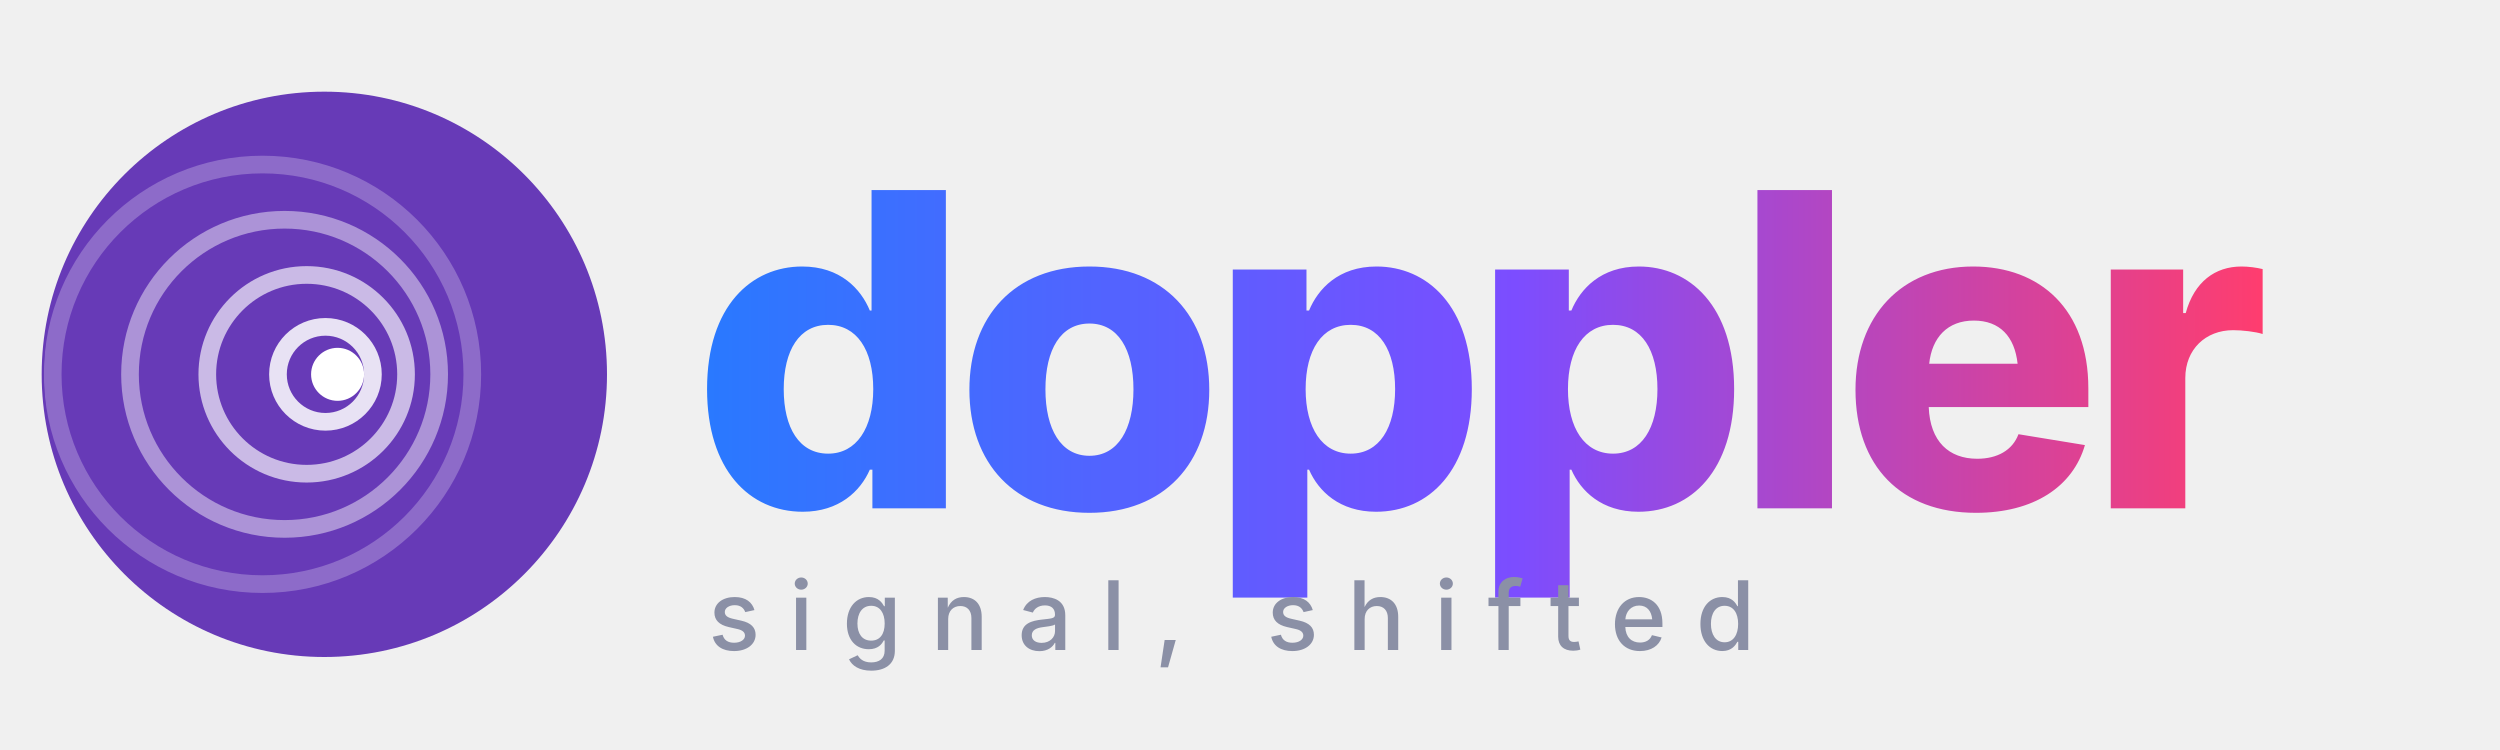
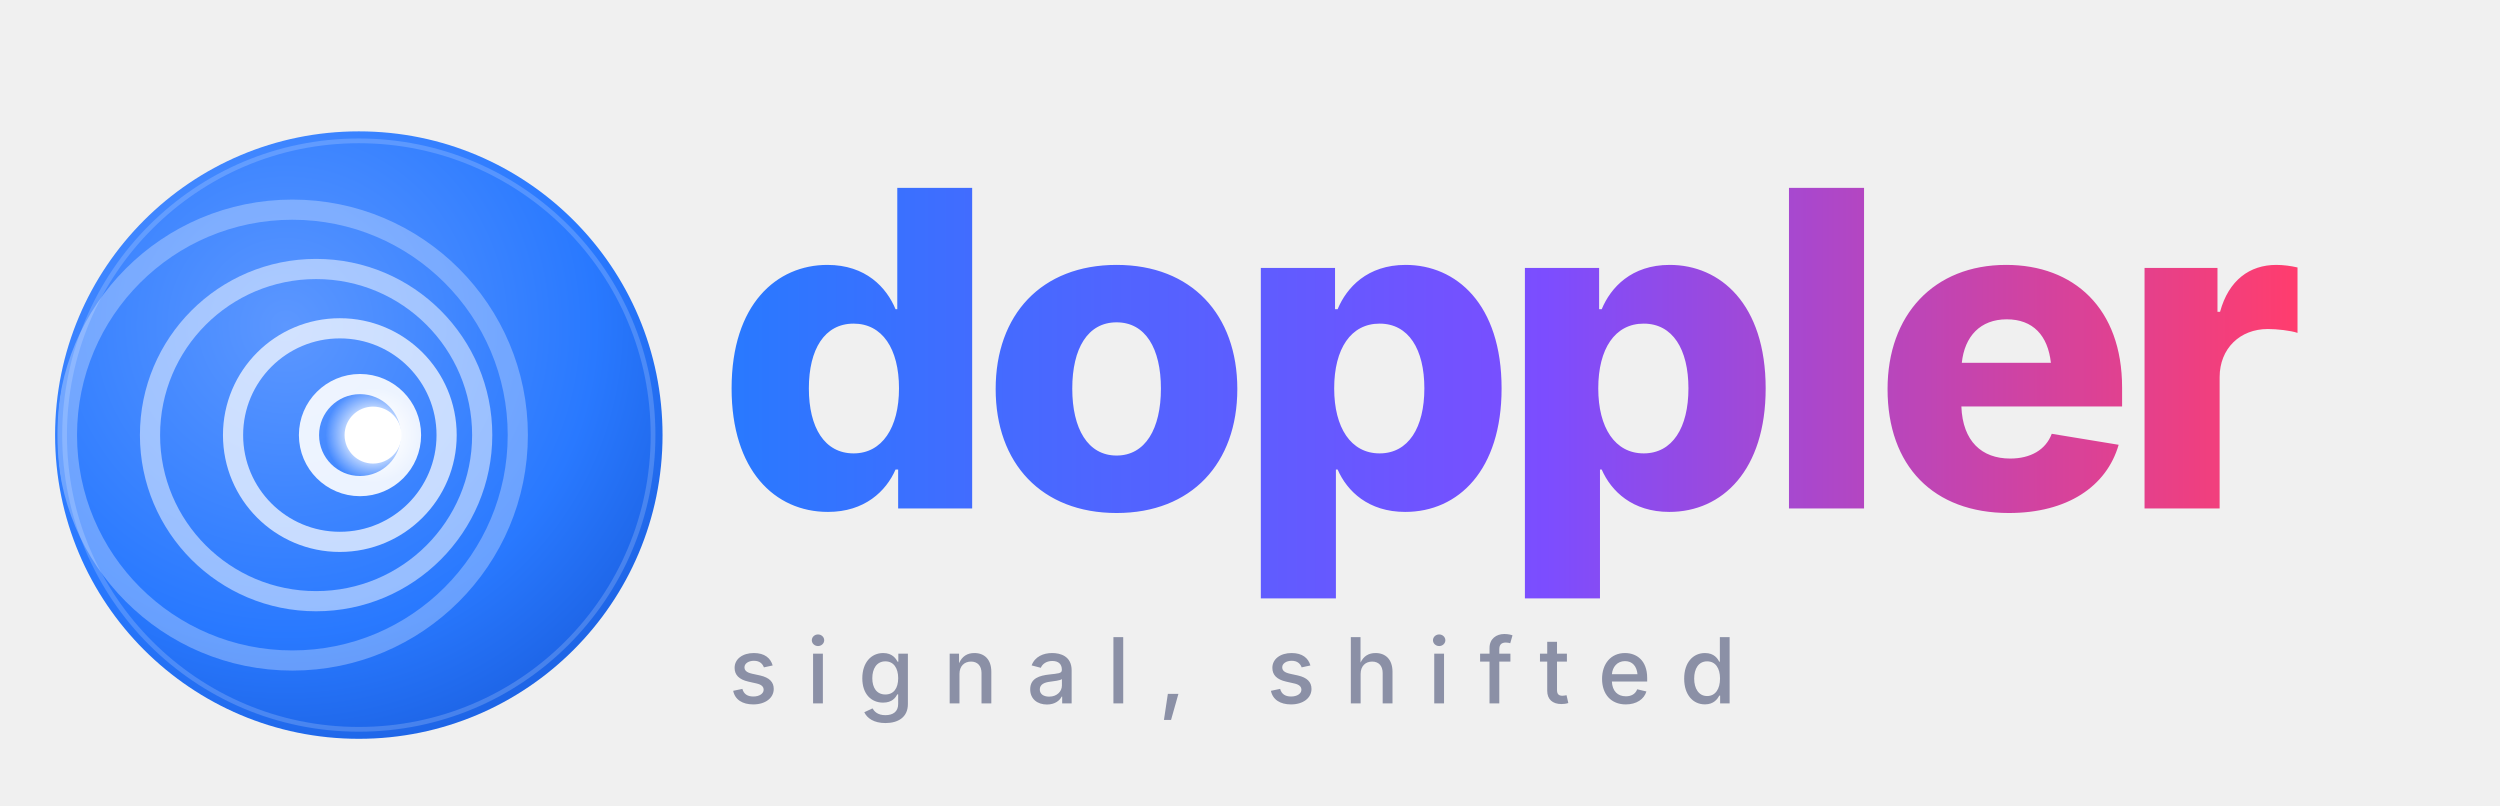
- <svg xmlns="http://www.w3.org/2000/svg" viewBox="0 0 1200 360" font-family="Inter, 'Helvetica Neue', Arial, sans-serif">
+ <svg xmlns="http://www.w3.org/2000/svg" viewBox="0 0 1180 380" font-family="Inter, 'Helvetica Neue', Arial, sans-serif">
  <defs>
    <linearGradient id="shift" x1="0" y1="0" x2="1" y2="0">
      <stop offset="0" stop-color="#2979FF" />
      <stop offset="0.52" stop-color="#7C4DFF" />
      <stop offset="1" stop-color="#FF3D6E" />
    </linearGradient>
+     <radialGradient id="disc" cx="0.38" cy="0.32" r="0.85">
+       <stop offset="0" stop-color="#5C97FF" />
+       <stop offset="0.6" stop-color="#2979FF" />
+       <stop offset="1" stop-color="#1657D6" />
+     </radialGradient>
    <clipPath id="badge">
      <circle cx="256" cy="256" r="254" />
    </clipPath>
+     <radialGradient id="spark" cx="0.5" cy="0.5" r="0.5">
+       <stop offset="0" stop-color="#ffffff" />
+       <stop offset="0.6" stop-color="#ffffff" />
+       <stop offset="1" stop-color="#ffffff" stop-opacity="0" />
+     </radialGradient>
  </defs>
-   <g transform="translate(20,44) scale(0.53)">
-     <circle cx="256" cy="256" r="256" fill="#673AB7" />
-     <circle cx="200" cy="256" r="190" fill="none" stroke="#fff" stroke-width="16" opacity="0.25" clip-path="url(#badge)" />
-     <circle cx="220" cy="256" r="140" fill="none" stroke="#fff" stroke-width="16" opacity="0.45" clip-path="url(#badge)" />
-     <circle cx="240" cy="256" r="90" fill="none" stroke="#fff" stroke-width="16" opacity="0.65" clip-path="url(#badge)" />
-     <circle cx="257" cy="256" r="43" fill="none" stroke="#fff" stroke-width="16" opacity="0.85" clip-path="url(#badge)" />
+   <g transform="translate(26,62) scale(0.56)">
+     <circle cx="256" cy="256" r="256" fill="url(#disc)" />
+     <circle cx="256" cy="256" r="248" fill="none" stroke="#ffffff" stroke-width="4" opacity="0.18" />
+     <g clip-path="url(#badge)">
+       <circle cx="200" cy="256" r="190" fill="none" stroke="#fff" stroke-width="17" opacity="0.30" />
+       <circle cx="220" cy="256" r="140" fill="none" stroke="#fff" stroke-width="17" opacity="0.50" />
+       <circle cx="240" cy="256" r="90" fill="none" stroke="#fff" stroke-width="17" opacity="0.72" />
+       <circle cx="257" cy="256" r="43" fill="none" stroke="#fff" stroke-width="17" opacity="0.9" />
+     </g>
+     <circle cx="268" cy="256" r="40" fill="url(#spark)" opacity="0.6" />
    <circle cx="268" cy="256" r="24" fill="#fff" />
  </g>
-   <text x="332" y="244" font-size="210" font-weight="800" letter-spacing="-8" fill="url(#shift)">doppler</text>
-   <text x="340" y="312" font-size="46" font-weight="500" letter-spacing="14" fill="#8b90a6">signal, shifted</text>
+   <text x="338" y="240" font-size="208" font-weight="800" letter-spacing="-8" fill="url(#shift)">doppler</text>
+   <text x="344" y="332" font-size="43" font-weight="500" letter-spacing="13.5" fill="#8b90a6">signal, shifted</text>
</svg>
